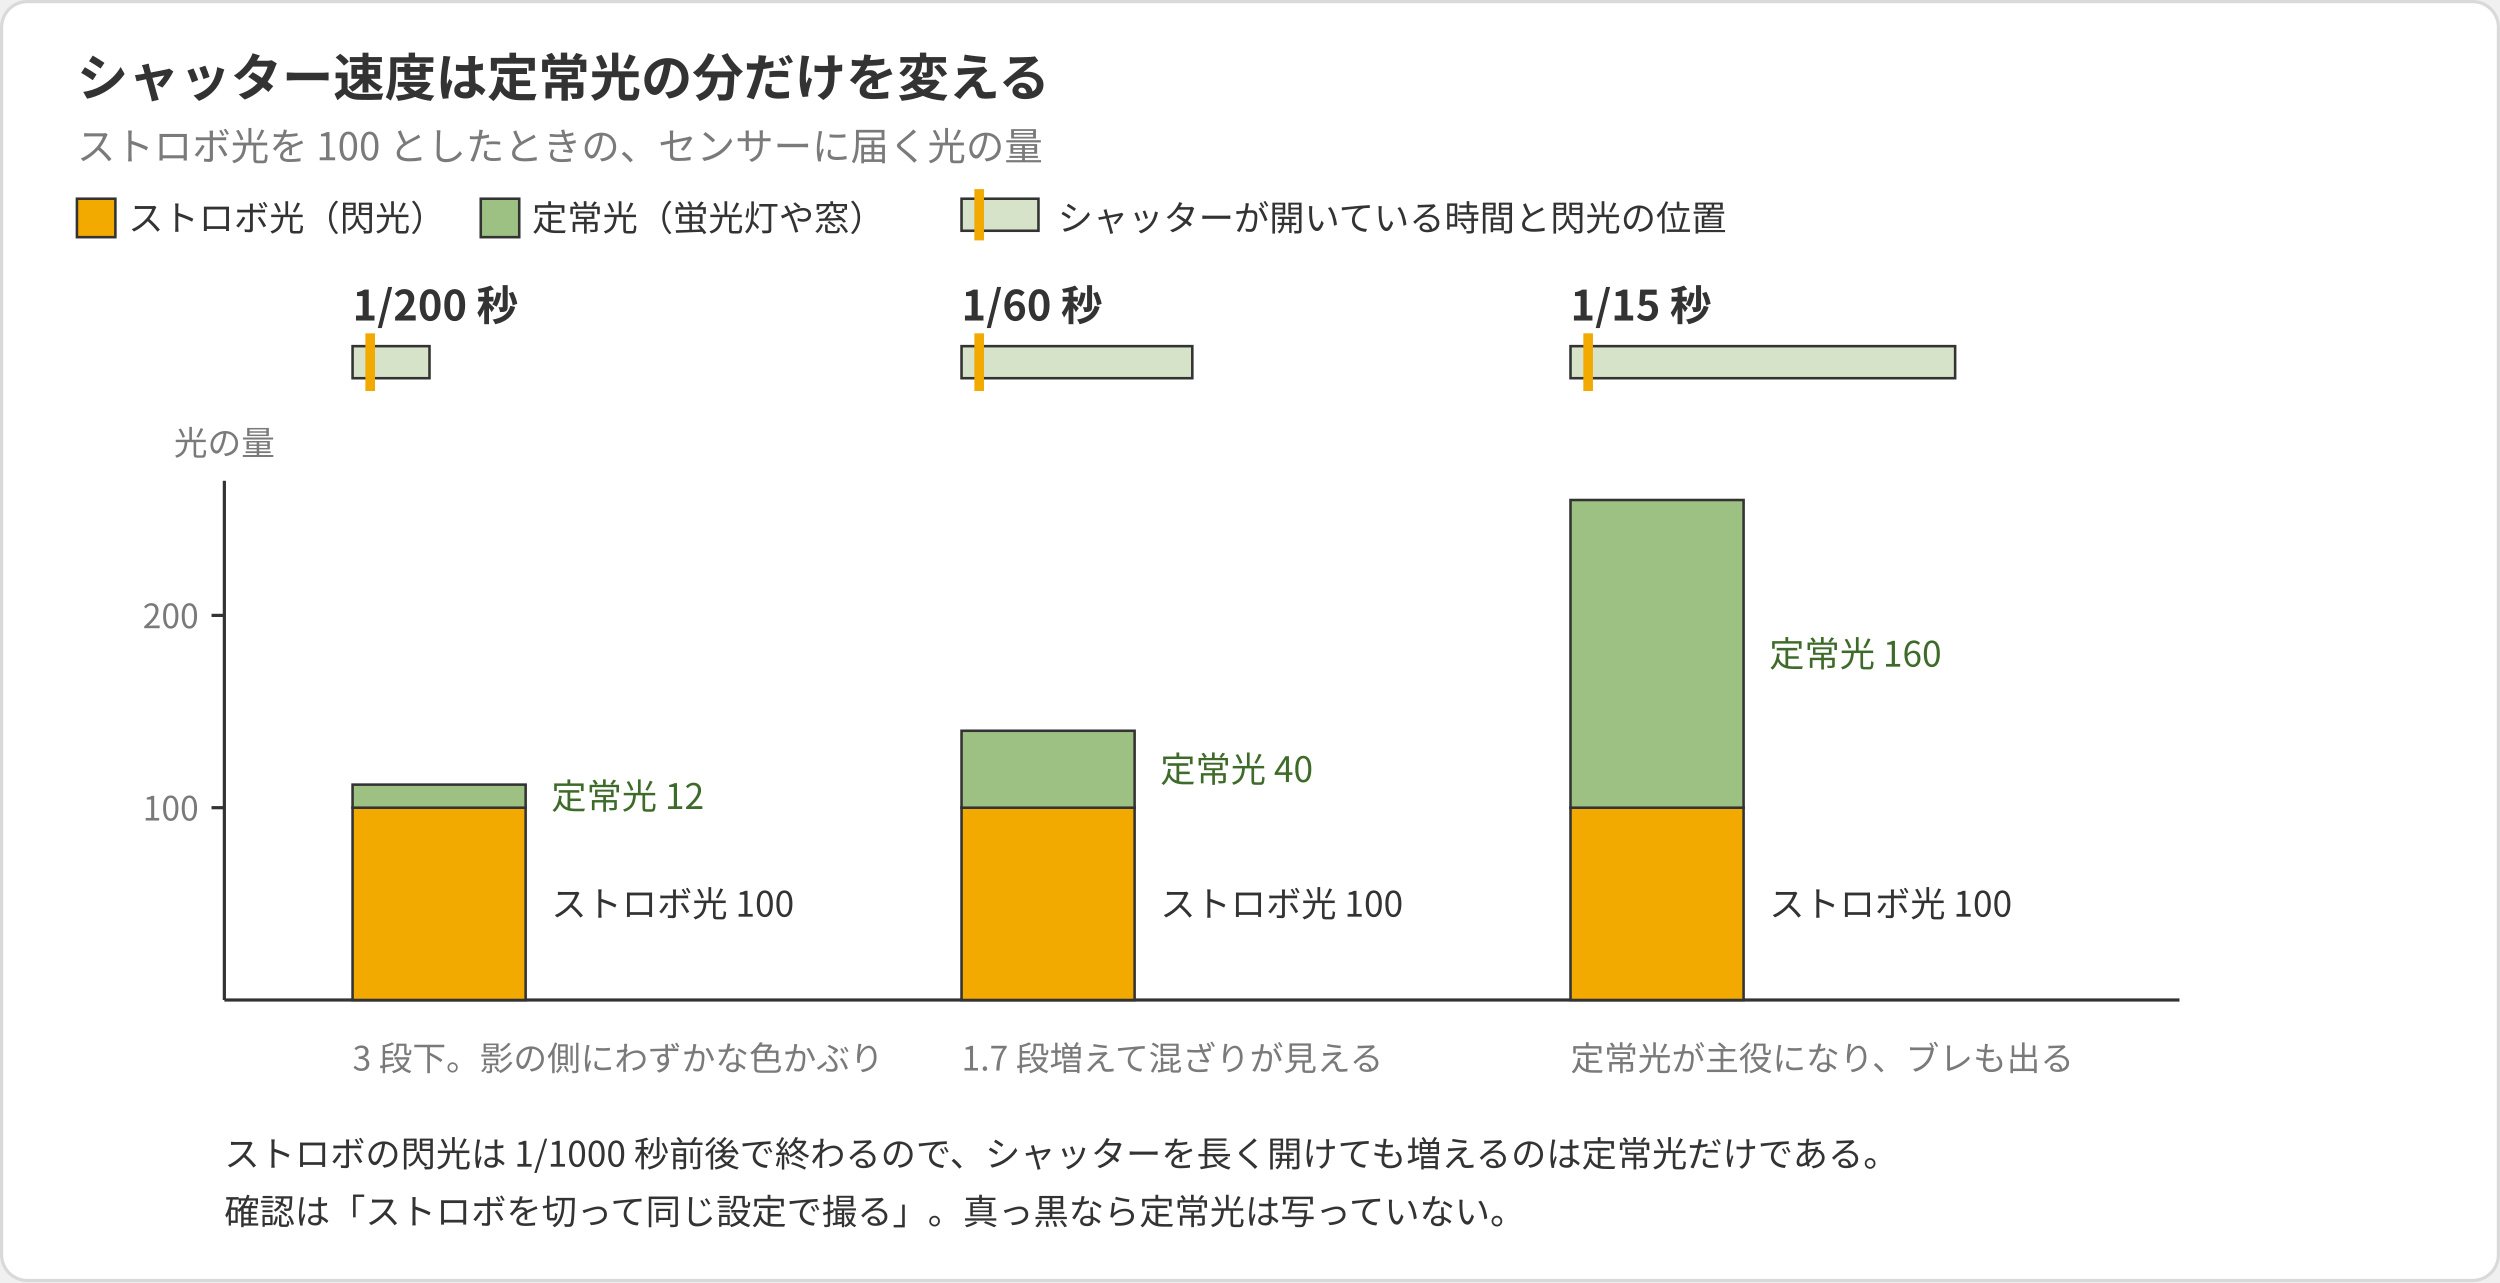
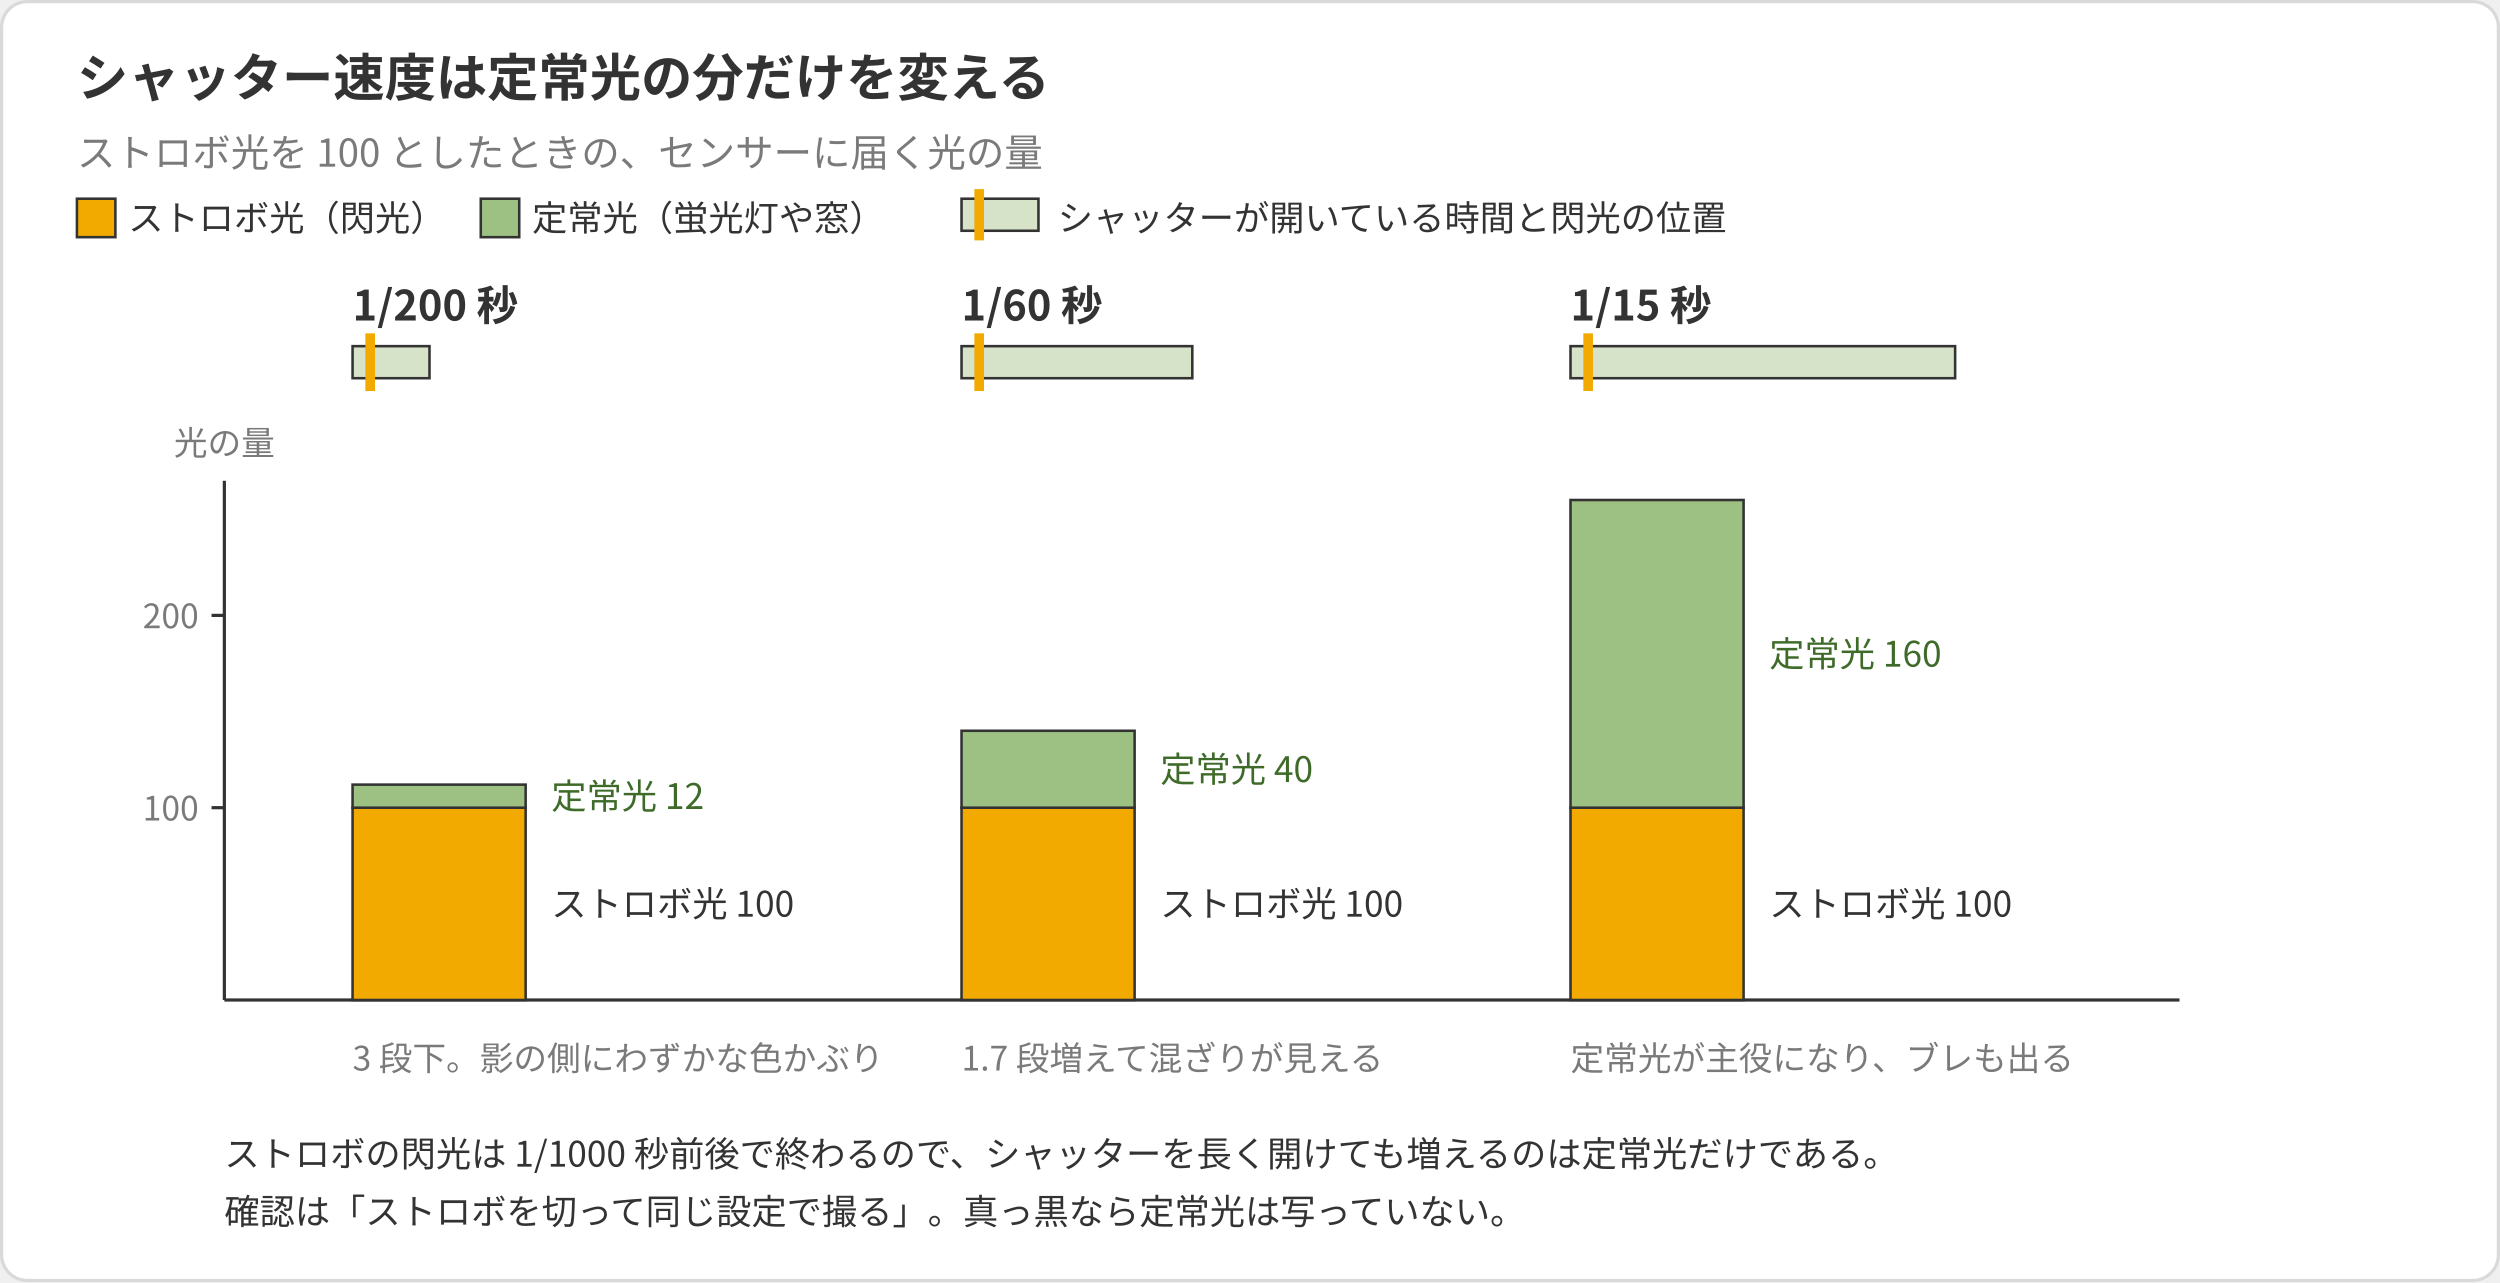
<svg xmlns="http://www.w3.org/2000/svg" viewBox="0 0 780 400" width="780" height="400" role="img" aria-label="シャッター速度は定常光の分だけを変える">
  <defs>
-     <marker id="arrow" viewBox="0 0 10 10" refX="9" refY="5" markerWidth="8" markerHeight="8" orient="auto-start-reverse">
-       <path d="M0,0 L10,5 L0,10 Z" fill="#7a7a7a" />
-     </marker>
-     <marker id="arrow-ink" viewBox="0 0 10 10" refX="9" refY="5" markerWidth="8" markerHeight="8" orient="auto-start-reverse">
-       <path d="M0,0 L10,5 L0,10 Z" fill="#333333" />
-     </marker>
-     <marker id="arrow-light" viewBox="0 0 10 10" refX="9" refY="5" markerWidth="8" markerHeight="8" orient="auto-start-reverse">
-       <path d="M0,0 L10,5 L0,10 Z" fill="#f2a900" />
-     </marker>
-     <marker id="arrow-brown" viewBox="0 0 10 10" refX="9" refY="5" markerWidth="8" markerHeight="8" orient="auto-start-reverse">
-       <path d="M0,0 L10,5 L0,10 Z" fill="#b3541e" />
-     </marker>
    <filter id="blur" x="-30%" y="-30%" width="160%" height="160%">
      <feGaussianBlur stdDeviation="4" />
    </filter>
  </defs>
  <rect x="0.5" y="0.5" width="779" height="399" rx="8" fill="#ffffff" stroke="#d9d9d9" />
  <text x="24.0" y="30.0" font-family="'Noto Sans JP','Noto Sans CJK JP','Hiragino Sans','Yu Gothic','Meiryo',sans-serif" font-size="16" text-anchor="start" fill="#333333" font-weight="bold">
    <tspan x="24.0" dy="0">シャッター速度は定常光の分だけを変える</tspan>
  </text>
-   <text x="24.0" y="50.0" font-family="'Noto Sans JP','Noto Sans CJK JP','Hiragino Sans','Yu Gothic','Meiryo',sans-serif" font-size="12" text-anchor="start" fill="#7a7a7a" font-weight="normal">
+   <text x="24.0" y="52.0" font-family="'Noto Sans JP','Noto Sans CJK JP','Hiragino Sans','Yu Gothic','Meiryo',sans-serif" font-size="12" text-anchor="start" fill="#7a7a7a" font-weight="normal">
    <tspan x="24.0" dy="0">ストロボ光を 100 としたときの、センサーに届く光の量</tspan>
  </text>
-   <rect x="24" y="62" width="12" height="12" fill="#f2a900" stroke="#333333" stroke-width="0.8" />
+   <rect x="24.0" y="62.0" width="12.0" height="12.0" rx="0" fill="#f2a900" stroke="#333333" stroke-width="0.8" />
  <text x="40.0" y="72.0" font-family="'Noto Sans JP','Noto Sans CJK JP','Hiragino Sans','Yu Gothic','Meiryo',sans-serif" font-size="11" text-anchor="start" fill="#333333" font-weight="normal">
    <tspan x="40.0" dy="0">ストロボ光（閃光）</tspan>
  </text>
-   <rect x="150" y="62" width="12" height="12" fill="#9dc183" stroke="#333333" stroke-width="0.8" />
+   <rect x="150.0" y="62.0" width="12.0" height="12.0" rx="0" fill="#9dc183" stroke="#333333" stroke-width="0.8" />
  <text x="166.0" y="72.0" font-family="'Noto Sans JP','Noto Sans CJK JP','Hiragino Sans','Yu Gothic','Meiryo',sans-serif" font-size="11" text-anchor="start" fill="#333333" font-weight="normal">
    <tspan x="166.0" dy="0">定常光（蛍光灯や窓）</tspan>
  </text>
-   <rect x="300" y="62" width="24" height="10" fill="#d7e3c9" stroke="#333333" stroke-width="0.8" />
-   <rect x="304" y="59" width="3" height="16" fill="#f2a900" />
+   <rect x="300.0" y="62.0" width="24.0" height="10.0" rx="0" fill="#d7e3c9" stroke="#333333" stroke-width="0.8" />
+   <rect x="304.0" y="59.0" width="3.0" height="16.0" rx="0" fill="#f2a900" stroke="none" stroke-width="0" />
  <text x="330.0" y="72.0" font-family="'Noto Sans JP','Noto Sans CJK JP','Hiragino Sans','Yu Gothic','Meiryo',sans-serif" font-size="11" text-anchor="start" fill="#333333" font-weight="normal">
    <tspan x="330.0" dy="0">シャッターが開いている時間と閃光の位置</tspan>
  </text>
-   <line x1="70" y1="312" x2="680" y2="312" stroke="#333333" stroke-width="1" />
-   <line x1="70" y1="312" x2="70" y2="150.0" stroke="#333333" stroke-width="1" />
-   <line x1="66" y1="252.0" x2="70" y2="252.0" stroke="#333333" stroke-width="1" />
+   <line x1="70.0" y1="312.0" x2="680.0" y2="312.0" stroke="#333333" stroke-width="1" />
+   <line x1="70.0" y1="312.0" x2="70.0" y2="150.0" stroke="#333333" stroke-width="1" />
+   <line x1="66.0" y1="252.0" x2="70.0" y2="252.0" stroke="#333333" stroke-width="1" />
  <text x="62.0" y="256.0" font-family="'Noto Sans JP','Noto Sans CJK JP','Hiragino Sans','Yu Gothic','Meiryo',sans-serif" font-size="10.5" text-anchor="end" fill="#7a7a7a" font-weight="normal">
    <tspan x="62.0" dy="0">100</tspan>
  </text>
-   <line x1="66" y1="192.0" x2="70" y2="192.0" stroke="#333333" stroke-width="1" />
+   <line x1="66.0" y1="192.0" x2="70.0" y2="192.0" stroke="#333333" stroke-width="1" />
  <text x="62.0" y="196.0" font-family="'Noto Sans JP','Noto Sans CJK JP','Hiragino Sans','Yu Gothic','Meiryo',sans-serif" font-size="10.5" text-anchor="end" fill="#7a7a7a" font-weight="normal">
    <tspan x="62.0" dy="0">200</tspan>
  </text>
  <text x="70.0" y="142.0" font-family="'Noto Sans JP','Noto Sans CJK JP','Hiragino Sans','Yu Gothic','Meiryo',sans-serif" font-size="10.5" text-anchor="middle" fill="#7a7a7a" font-weight="normal">
    <tspan x="70.0" dy="0">光の量</tspan>
  </text>
  <text x="110.0" y="100.0" font-family="'Noto Sans JP','Noto Sans CJK JP','Hiragino Sans','Yu Gothic','Meiryo',sans-serif" font-size="13" text-anchor="start" fill="#333333" font-weight="bold">
    <tspan x="110.0" dy="0">1/200 秒</tspan>
  </text>
-   <rect x="110" y="108" width="24" height="10" fill="#d7e3c9" stroke="#333333" stroke-width="0.8" />
-   <rect x="114" y="104" width="3" height="18" fill="#f2a900" />
-   <rect x="110" y="252.0" width="54" height="60.0" fill="#f2a900" stroke="#333333" stroke-width="0.8" />
-   <rect x="110" y="244.8" width="54" height="7.2" fill="#9dc183" stroke="#333333" stroke-width="0.8" />
+   <rect x="110.0" y="108.0" width="24.0" height="10.0" rx="0" fill="#d7e3c9" stroke="#333333" stroke-width="0.8" />
+   <rect x="114.0" y="104.0" width="3.0" height="18.0" rx="0" fill="#f2a900" stroke="none" stroke-width="0" />
+   <rect x="110.0" y="252.0" width="54.0" height="60.0" rx="0" fill="#f2a900" stroke="#333333" stroke-width="0.8" />
+   <rect x="110.0" y="244.8" width="54.0" height="7.2" rx="0" fill="#9dc183" stroke="#333333" stroke-width="0.8" />
  <text x="172.0" y="286.0" font-family="'Noto Sans JP','Noto Sans CJK JP','Hiragino Sans','Yu Gothic','Meiryo',sans-serif" font-size="11" text-anchor="start" fill="#333333" font-weight="normal">
    <tspan x="172.0" dy="0">ストロボ光 100</tspan>
  </text>
  <text x="172.0" y="252.4" font-family="'Noto Sans JP','Noto Sans CJK JP','Hiragino Sans','Yu Gothic','Meiryo',sans-serif" font-size="11" text-anchor="start" fill="#3f6b2a" font-weight="normal">
    <tspan x="172.0" dy="0">定常光 12</tspan>
  </text>
  <text x="110.0" y="334.0" font-family="'Noto Sans JP','Noto Sans CJK JP','Hiragino Sans','Yu Gothic','Meiryo',sans-serif" font-size="10.5" text-anchor="start" fill="#7a7a7a" font-weight="normal">
    <tspan x="110.0" dy="0">3 段下。影の側にわずかな色かぶり</tspan>
  </text>
  <text x="300.0" y="100.0" font-family="'Noto Sans JP','Noto Sans CJK JP','Hiragino Sans','Yu Gothic','Meiryo',sans-serif" font-size="13" text-anchor="start" fill="#333333" font-weight="bold">
    <tspan x="300.0" dy="0">1/60 秒</tspan>
  </text>
-   <rect x="300" y="108" width="72" height="10" fill="#d7e3c9" stroke="#333333" stroke-width="0.8" />
-   <rect x="304" y="104" width="3" height="18" fill="#f2a900" />
-   <rect x="300" y="252.0" width="54" height="60.0" fill="#f2a900" stroke="#333333" stroke-width="0.8" />
-   <rect x="300" y="228.0" width="54" height="24.0" fill="#9dc183" stroke="#333333" stroke-width="0.8" />
+   <rect x="300.0" y="108.0" width="72.0" height="10.0" rx="0" fill="#d7e3c9" stroke="#333333" stroke-width="0.8" />
+   <rect x="304.0" y="104.0" width="3.0" height="18.0" rx="0" fill="#f2a900" stroke="none" stroke-width="0" />
+   <rect x="300.0" y="252.0" width="54.0" height="60.0" rx="0" fill="#f2a900" stroke="#333333" stroke-width="0.8" />
+   <rect x="300.0" y="228.0" width="54.0" height="24.0" rx="0" fill="#9dc183" stroke="#333333" stroke-width="0.8" />
  <text x="362.0" y="286.0" font-family="'Noto Sans JP','Noto Sans CJK JP','Hiragino Sans','Yu Gothic','Meiryo',sans-serif" font-size="11" text-anchor="start" fill="#333333" font-weight="normal">
    <tspan x="362.0" dy="0">ストロボ光 100</tspan>
  </text>
  <text x="362.0" y="244.0" font-family="'Noto Sans JP','Noto Sans CJK JP','Hiragino Sans','Yu Gothic','Meiryo',sans-serif" font-size="11" text-anchor="start" fill="#3f6b2a" font-weight="normal">
    <tspan x="362.0" dy="0">定常光 40</tspan>
  </text>
  <text x="300.0" y="334.0" font-family="'Noto Sans JP','Noto Sans CJK JP','Hiragino Sans','Yu Gothic','Meiryo',sans-serif" font-size="10.5" text-anchor="start" fill="#7a7a7a" font-weight="normal">
    <tspan x="300.0" dy="0">1.7 段増えて混ざりが見える</tspan>
  </text>
  <text x="490.0" y="100.0" font-family="'Noto Sans JP','Noto Sans CJK JP','Hiragino Sans','Yu Gothic','Meiryo',sans-serif" font-size="13" text-anchor="start" fill="#333333" font-weight="bold">
    <tspan x="490.0" dy="0">1/15 秒</tspan>
  </text>
-   <rect x="490" y="108" width="120" height="10" fill="#d7e3c9" stroke="#333333" stroke-width="0.8" />
-   <rect x="494" y="104" width="3" height="18" fill="#f2a900" />
-   <rect x="490" y="252.0" width="54" height="60.0" fill="#f2a900" stroke="#333333" stroke-width="0.8" />
-   <rect x="490" y="156.0" width="54" height="96.0" fill="#9dc183" stroke="#333333" stroke-width="0.8" />
+   <rect x="490.0" y="108.0" width="120.0" height="10.0" rx="0" fill="#d7e3c9" stroke="#333333" stroke-width="0.8" />
+   <rect x="494.0" y="104.0" width="3.0" height="18.0" rx="0" fill="#f2a900" stroke="none" stroke-width="0" />
+   <rect x="490.0" y="252.0" width="54.0" height="60.0" rx="0" fill="#f2a900" stroke="#333333" stroke-width="0.8" />
+   <rect x="490.0" y="156.0" width="54.0" height="96.0" rx="0" fill="#9dc183" stroke="#333333" stroke-width="0.8" />
  <text x="552.0" y="286.0" font-family="'Noto Sans JP','Noto Sans CJK JP','Hiragino Sans','Yu Gothic','Meiryo',sans-serif" font-size="11" text-anchor="start" fill="#333333" font-weight="normal">
    <tspan x="552.0" dy="0">ストロボ光 100</tspan>
  </text>
  <text x="552.0" y="208.0" font-family="'Noto Sans JP','Noto Sans CJK JP','Hiragino Sans','Yu Gothic','Meiryo',sans-serif" font-size="11" text-anchor="start" fill="#3f6b2a" font-weight="normal">
    <tspan x="552.0" dy="0">定常光 160</tspan>
  </text>
  <text x="490.0" y="334.0" font-family="'Noto Sans JP','Noto Sans CJK JP','Hiragino Sans','Yu Gothic','Meiryo',sans-serif" font-size="10.5" text-anchor="start" fill="#7a7a7a" font-weight="normal">
    <tspan x="490.0" dy="0">定常光が主役になり、ブレも出る</tspan>
  </text>
  <text x="70.0" y="364.0" font-family="'Noto Sans JP','Noto Sans CJK JP','Hiragino Sans','Yu Gothic','Meiryo',sans-serif" font-size="11" text-anchor="start" fill="#333333" font-weight="normal">
    <tspan x="70.0" dy="0">ストロボの閃光は 1/1000 秒前後で終わるので、シャッターを長く開けても増えるのは定常光だけである。</tspan>
  </text>
  <text x="70.0" y="382.0" font-family="'Noto Sans JP','Noto Sans CJK JP','Hiragino Sans','Yu Gothic','Meiryo',sans-serif" font-size="11" text-anchor="start" fill="#333333" font-weight="normal">
    <tspan x="70.0" dy="0">確認は「ストロボを切って同じ設定で撮る」。真っ黒なら定常光は写っていない。</tspan>
  </text>
</svg>
